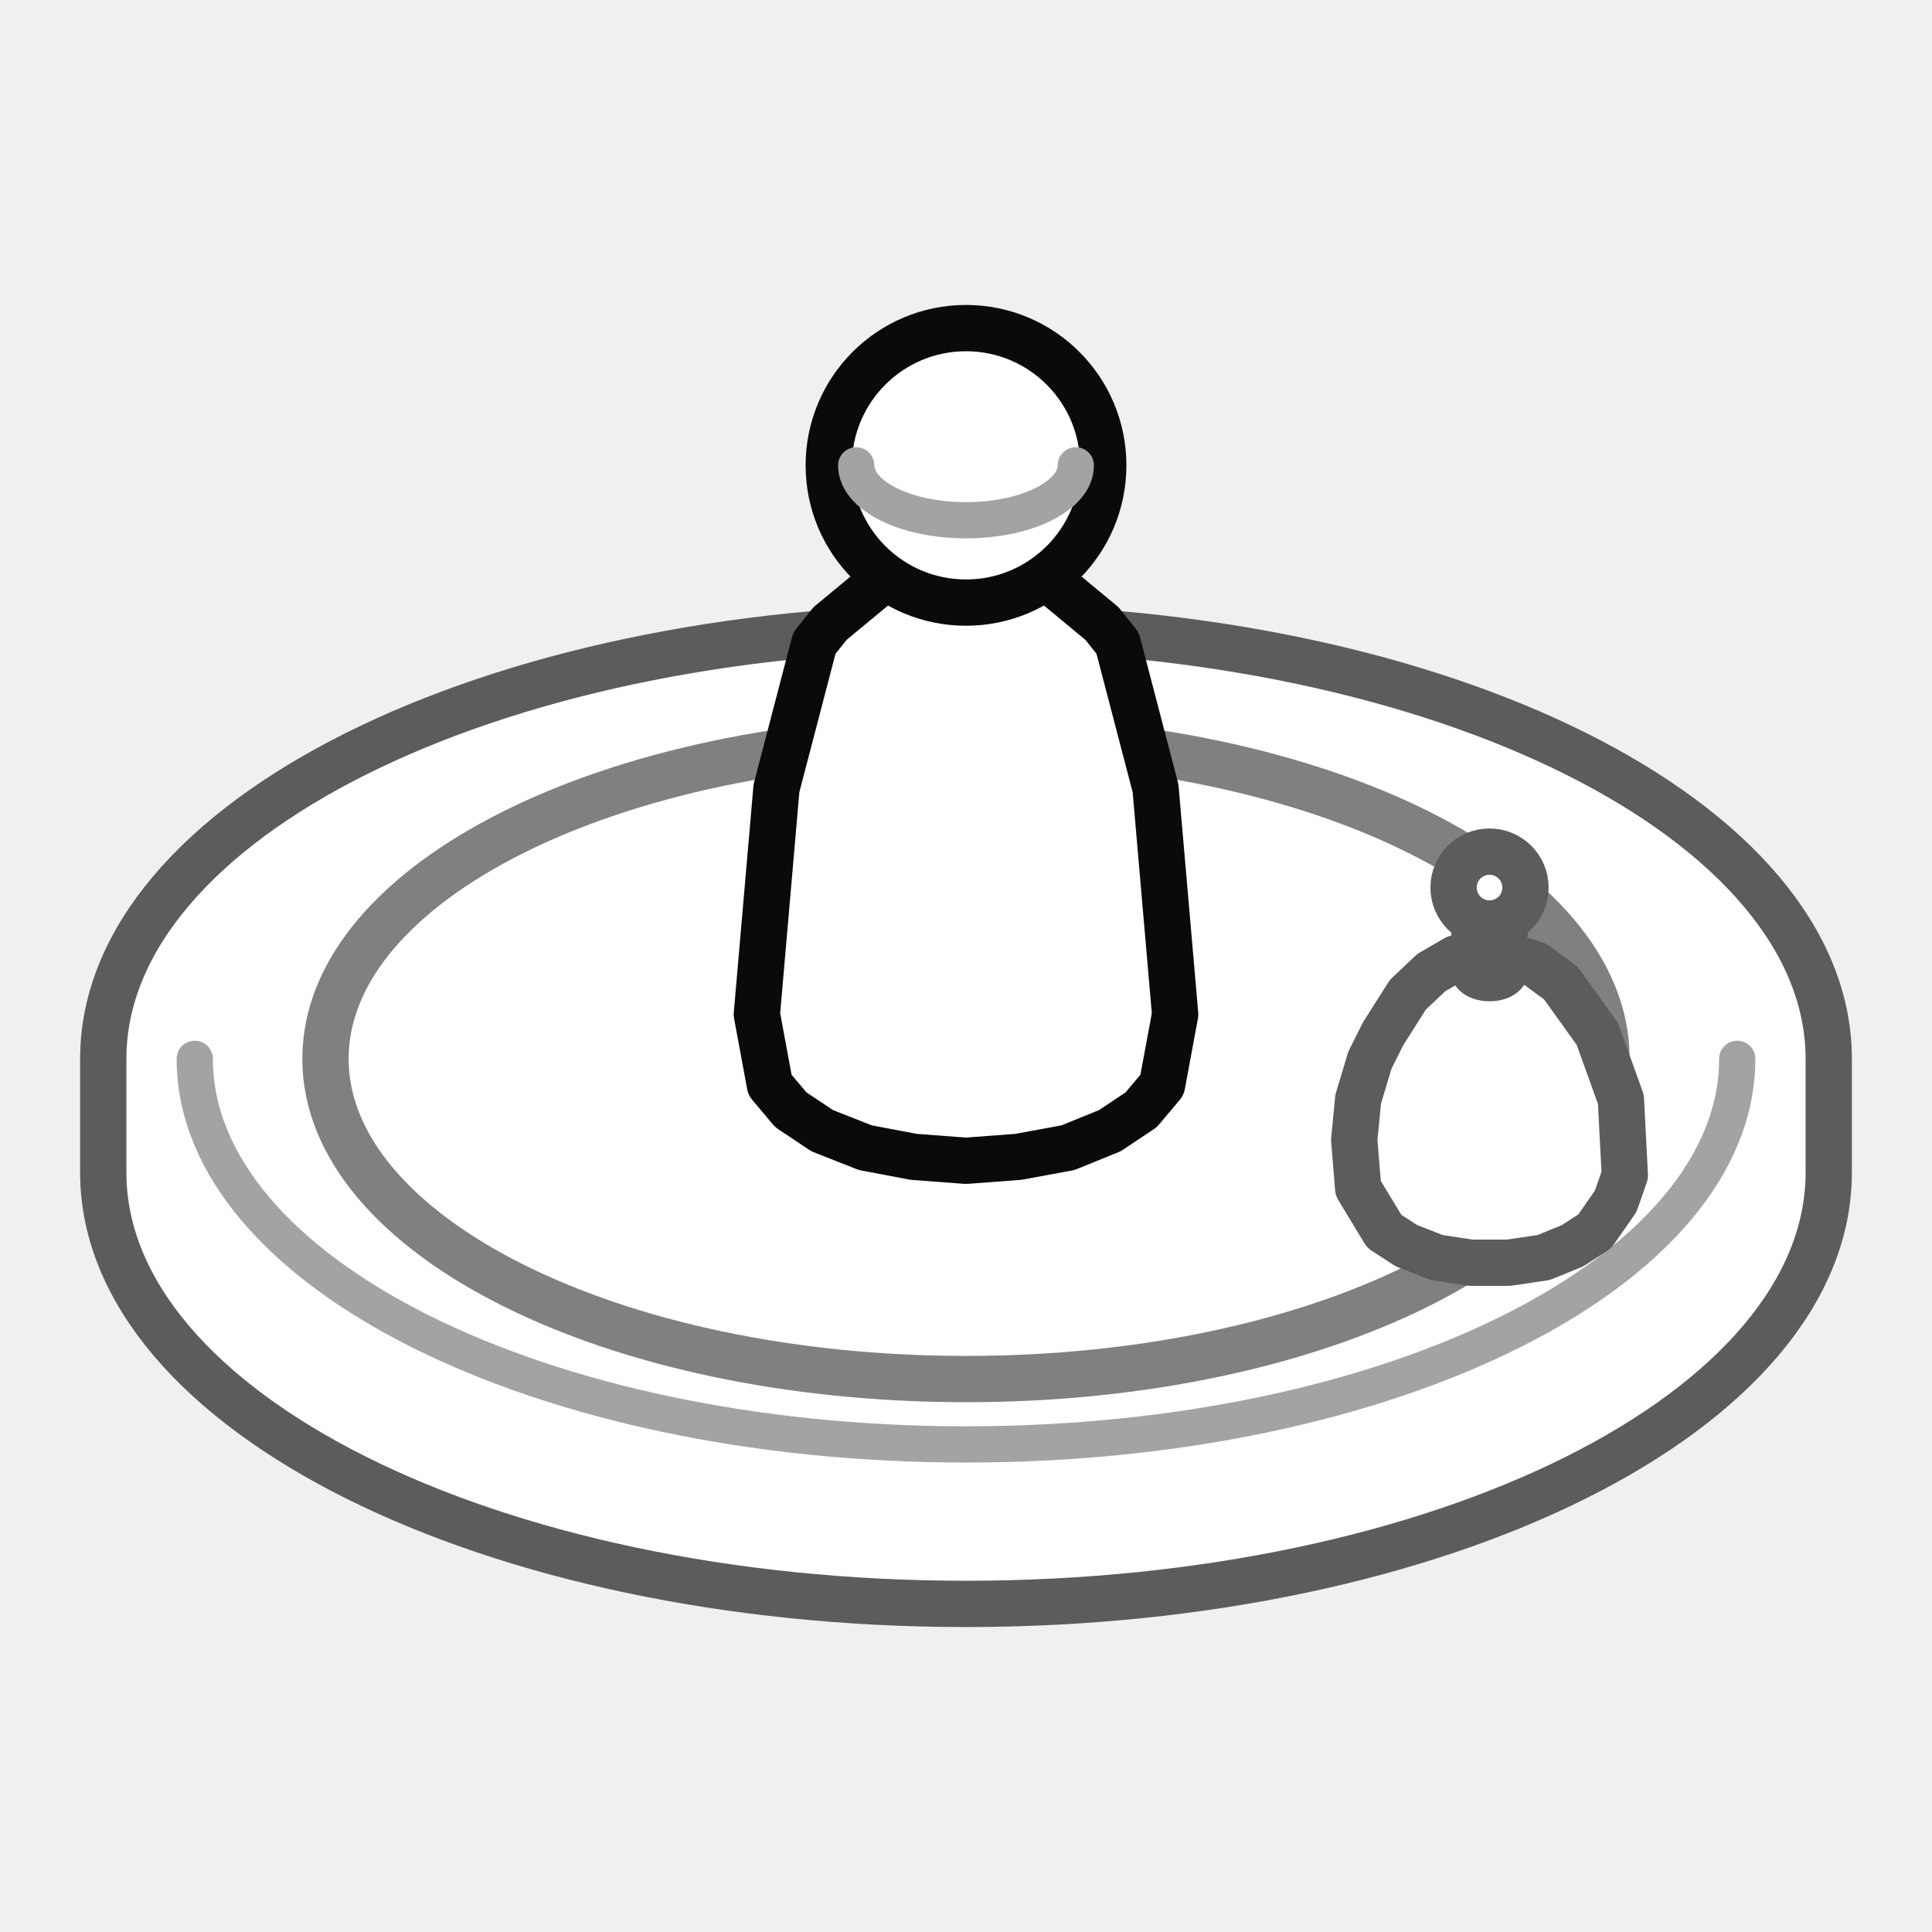
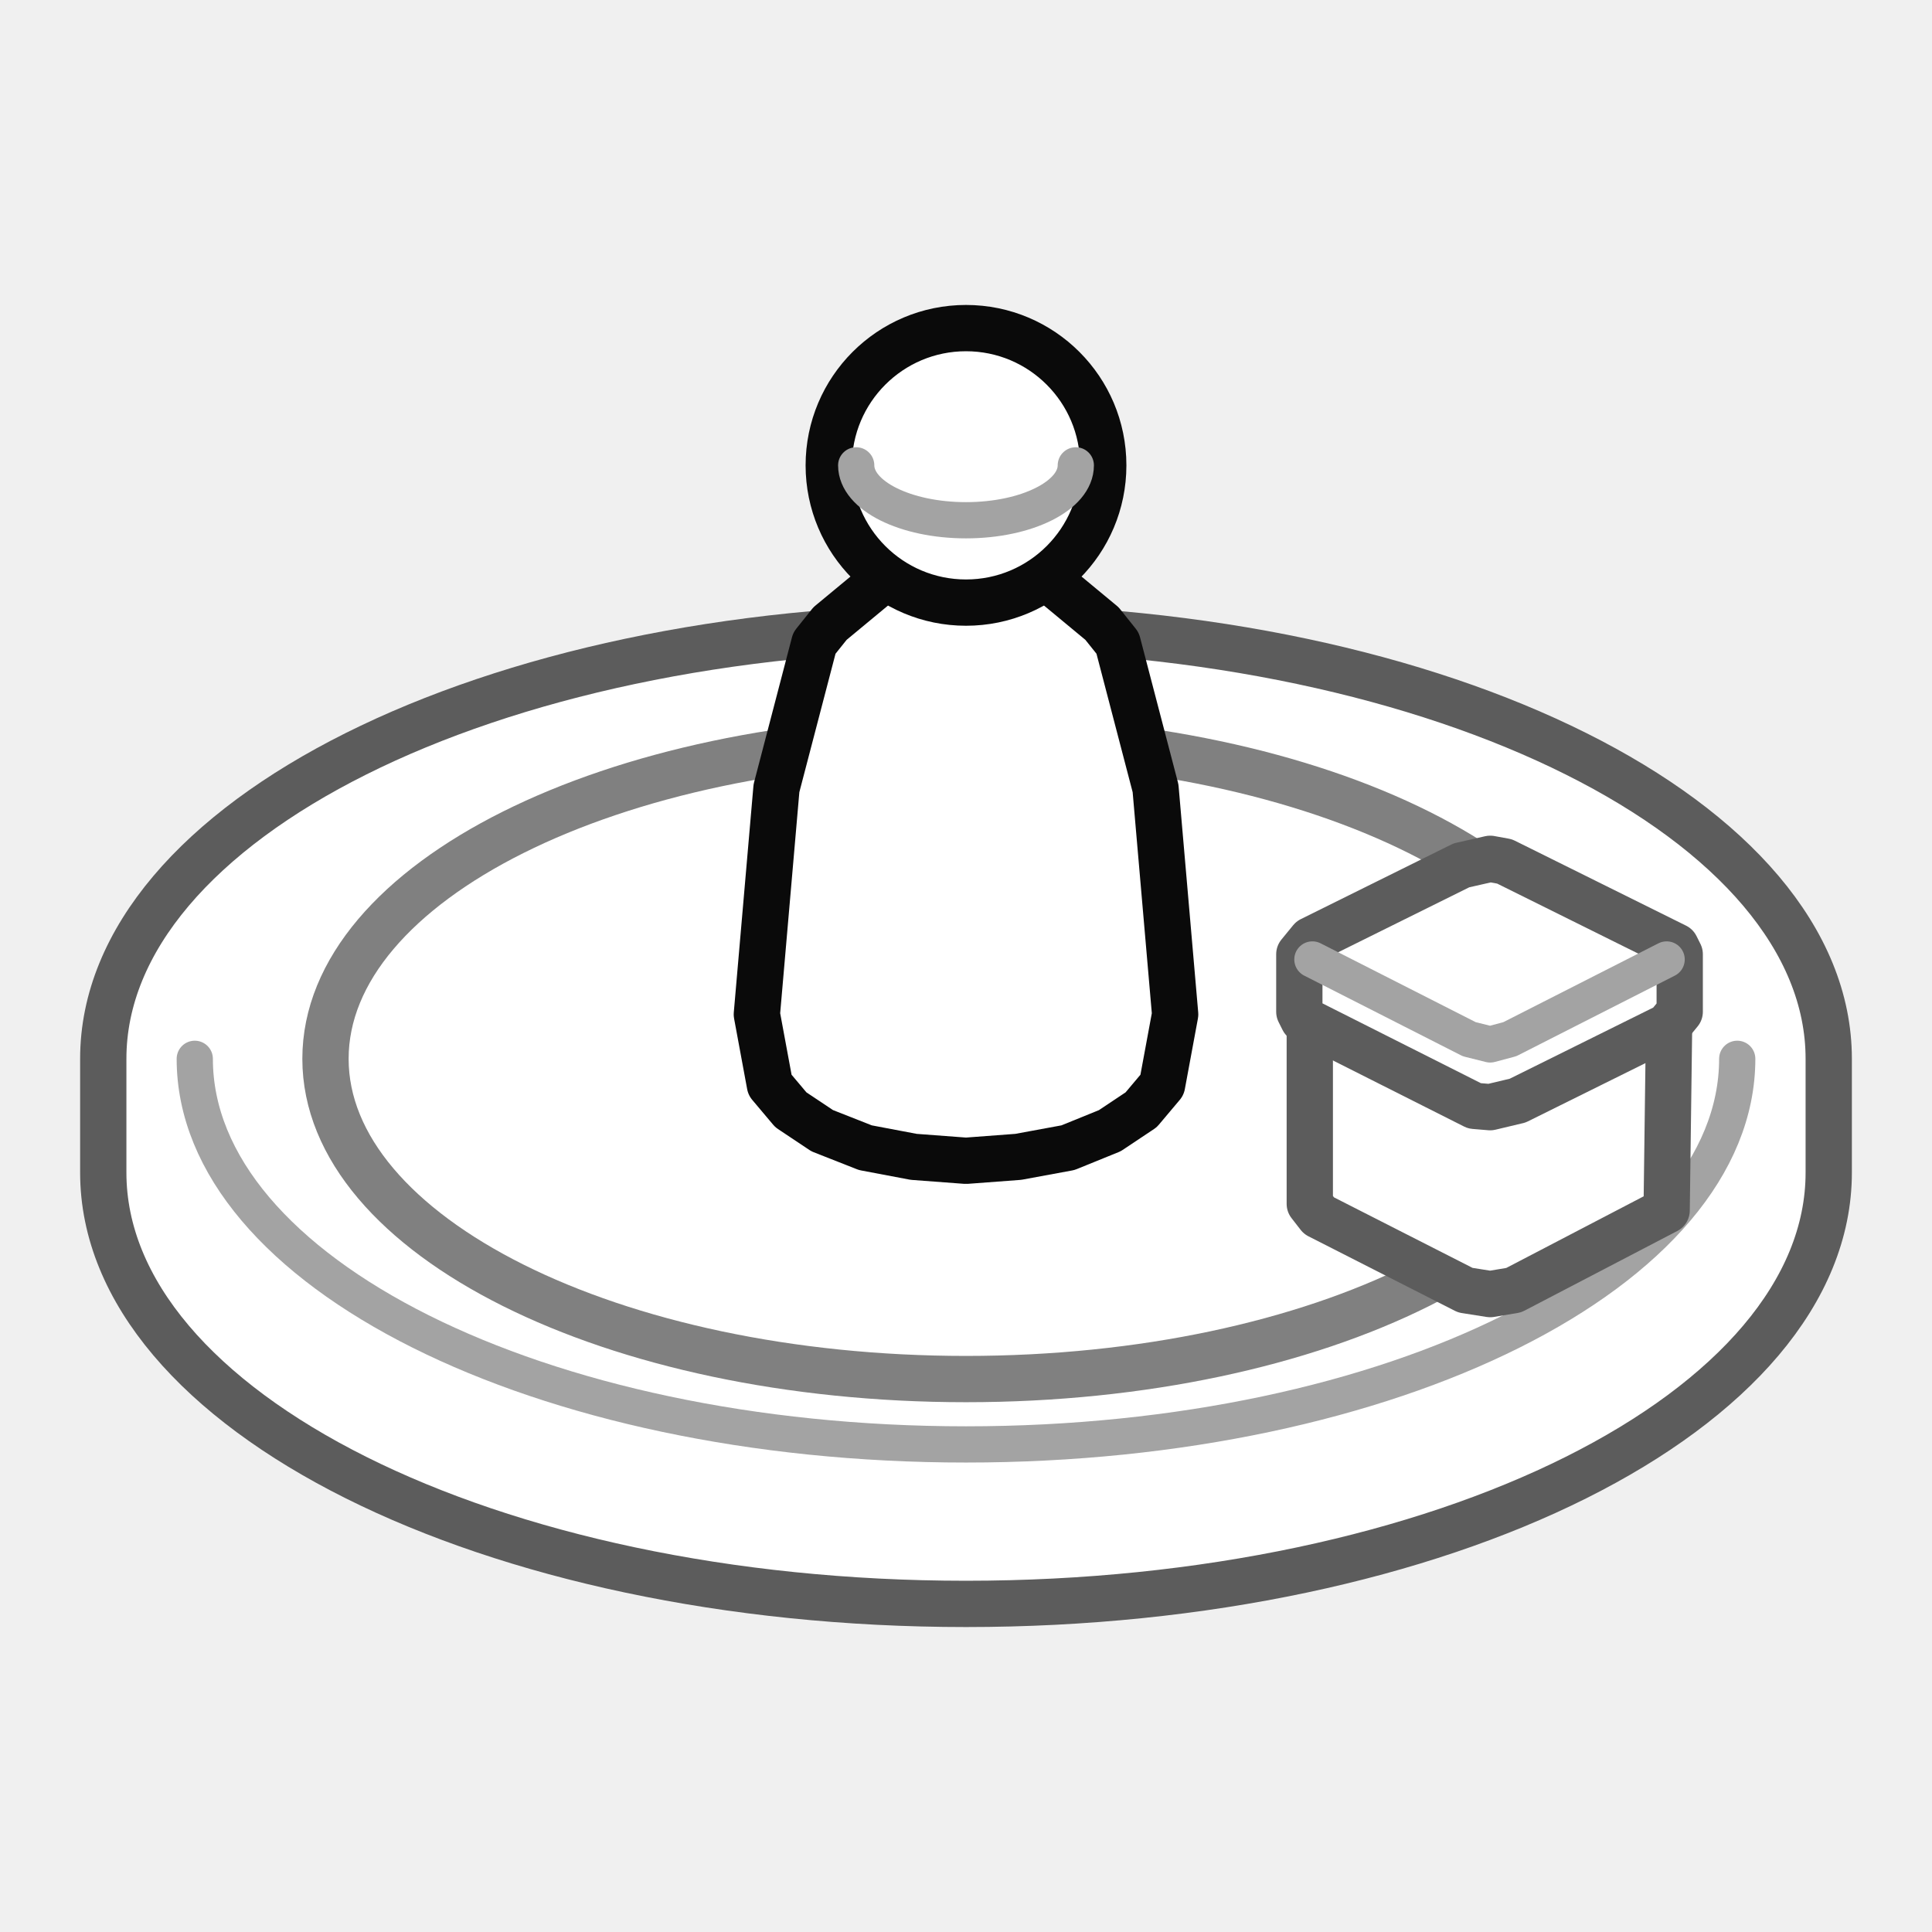
<svg xmlns="http://www.w3.org/2000/svg" viewBox="-7.39 -8.97 14.78 14.78" width="48" height="48" class="u-icon u-icon--compact" fill="#ffffff" stroke="#5c5c5c" stroke-width="1.15" stroke-linecap="round" stroke-linejoin="round" data-icon="human-in-the-loop" aria-hidden="true" focusable="false">
  <path d="M-6.6-.87A6.6 3.3 0 0 1 6.6-.87L6.6 0A6.6 3.3 0 0 1 -6.6 0z" vector-effect="non-scaling-stroke" />
  <path class="ui-s-l" stroke="#a3a3a3" stroke-width="0.9" fill="none" d="M-5.9-.87A5.9 2.95 0 0 0 5.9-.87" vector-effect="non-scaling-stroke" />
  <path class="ui-s-m" stroke="#808080" fill="none" d="M-4.9-.87A4.9 2.45 0 1 0 4.9-.87A4.9 2.45 0 1 0 -4.9-.87z" vector-effect="non-scaling-stroke" />
  <g class="ui-s-a ui-f-g" stroke="#0a0a0a">
    <path d="M-1.6-1.21l.15-1.73.29-1.11.12-.15.35-.29.29-.14.19-.04.42 0 .36.1.12.08.35.29.12.15.29 1.11.15 1.73-.1.54-.16.19-.24.16-.32.13-.38.07-.4.03-.4-.03-.37-.07-.33-.13-.24-.16-.16-.19z" vector-effect="non-scaling-stroke" />
    <path d="M-1.05-5.41A1.05 1.05 0 1 0 1.05-5.41A1.05 1.05 0 1 0 -1.05-5.41z" vector-effect="non-scaling-stroke" />
  </g>
  <path class="ui-s-l" stroke="#a3a3a3" stroke-width="0.9" fill="none" d="M-.84-5.41A.84.42 0 0 0 .84-5.41" vector-effect="non-scaling-stroke" />
-   <path d="M2.97-.25l.03-.31.09-.3.1-.2.19-.3.18-.17.19-.11.31-.05.3.1.19.14.28.39.18.5.03.58-.07.2-.16.23-.17.11-.22.09-.27.04-.29 0-.26-.04-.23-.09-.17-.11-.2-.33z" vector-effect="non-scaling-stroke" />
-   <path d="M3.89-2A.12.06 0 0 1 4.12-2L4.12-1.53A.12.06 0 0 1 3.89-1.53z" vector-effect="non-scaling-stroke" />
-   <path class="ui-s-l" stroke="#a3a3a3" stroke-width="0.9" fill="none" d="M3.94-2A.07.03 0 0 0 4.07-2" vector-effect="non-scaling-stroke" />
-   <path d="M3.73-2.18A.27.27 0 1 0 4.28-2.18A.27.27 0 1 0 3.73-2.18z" vector-effect="non-scaling-stroke" />
+   <path d="M2.63-1.23l.07-.09 1.12-.56.19-.04.18.04 1.12.56.07.09-.02 1.52-1.17.61-.18.03-.19-.03-1.12-.57-.07-.09z" vector-effect="non-scaling-stroke" />
+   <path class="ui-s-l" stroke="#a3a3a3" stroke-width="0.9" fill="none" d="M5.26-1.23l-.09.11-.95.48-.21.04-.22-.04-.95-.48-.09-.11" vector-effect="non-scaling-stroke" />
+   <path d="M2.55-1.67l.09-.11 1.15-.57.22-.05.11.02 1.31.65.03.06 0 .44-.09.11-1.15.57-.21.05-.12-.01-1.31-.66-.03-.06z" vector-effect="non-scaling-stroke" />
+   <path class="ui-s-l" stroke="#a3a3a3" stroke-width="0.9" fill="none" d="M5.36-1.63l-1.2.61-.15.04-.16-.04-1.2-.61" vector-effect="non-scaling-stroke" />
</svg>
